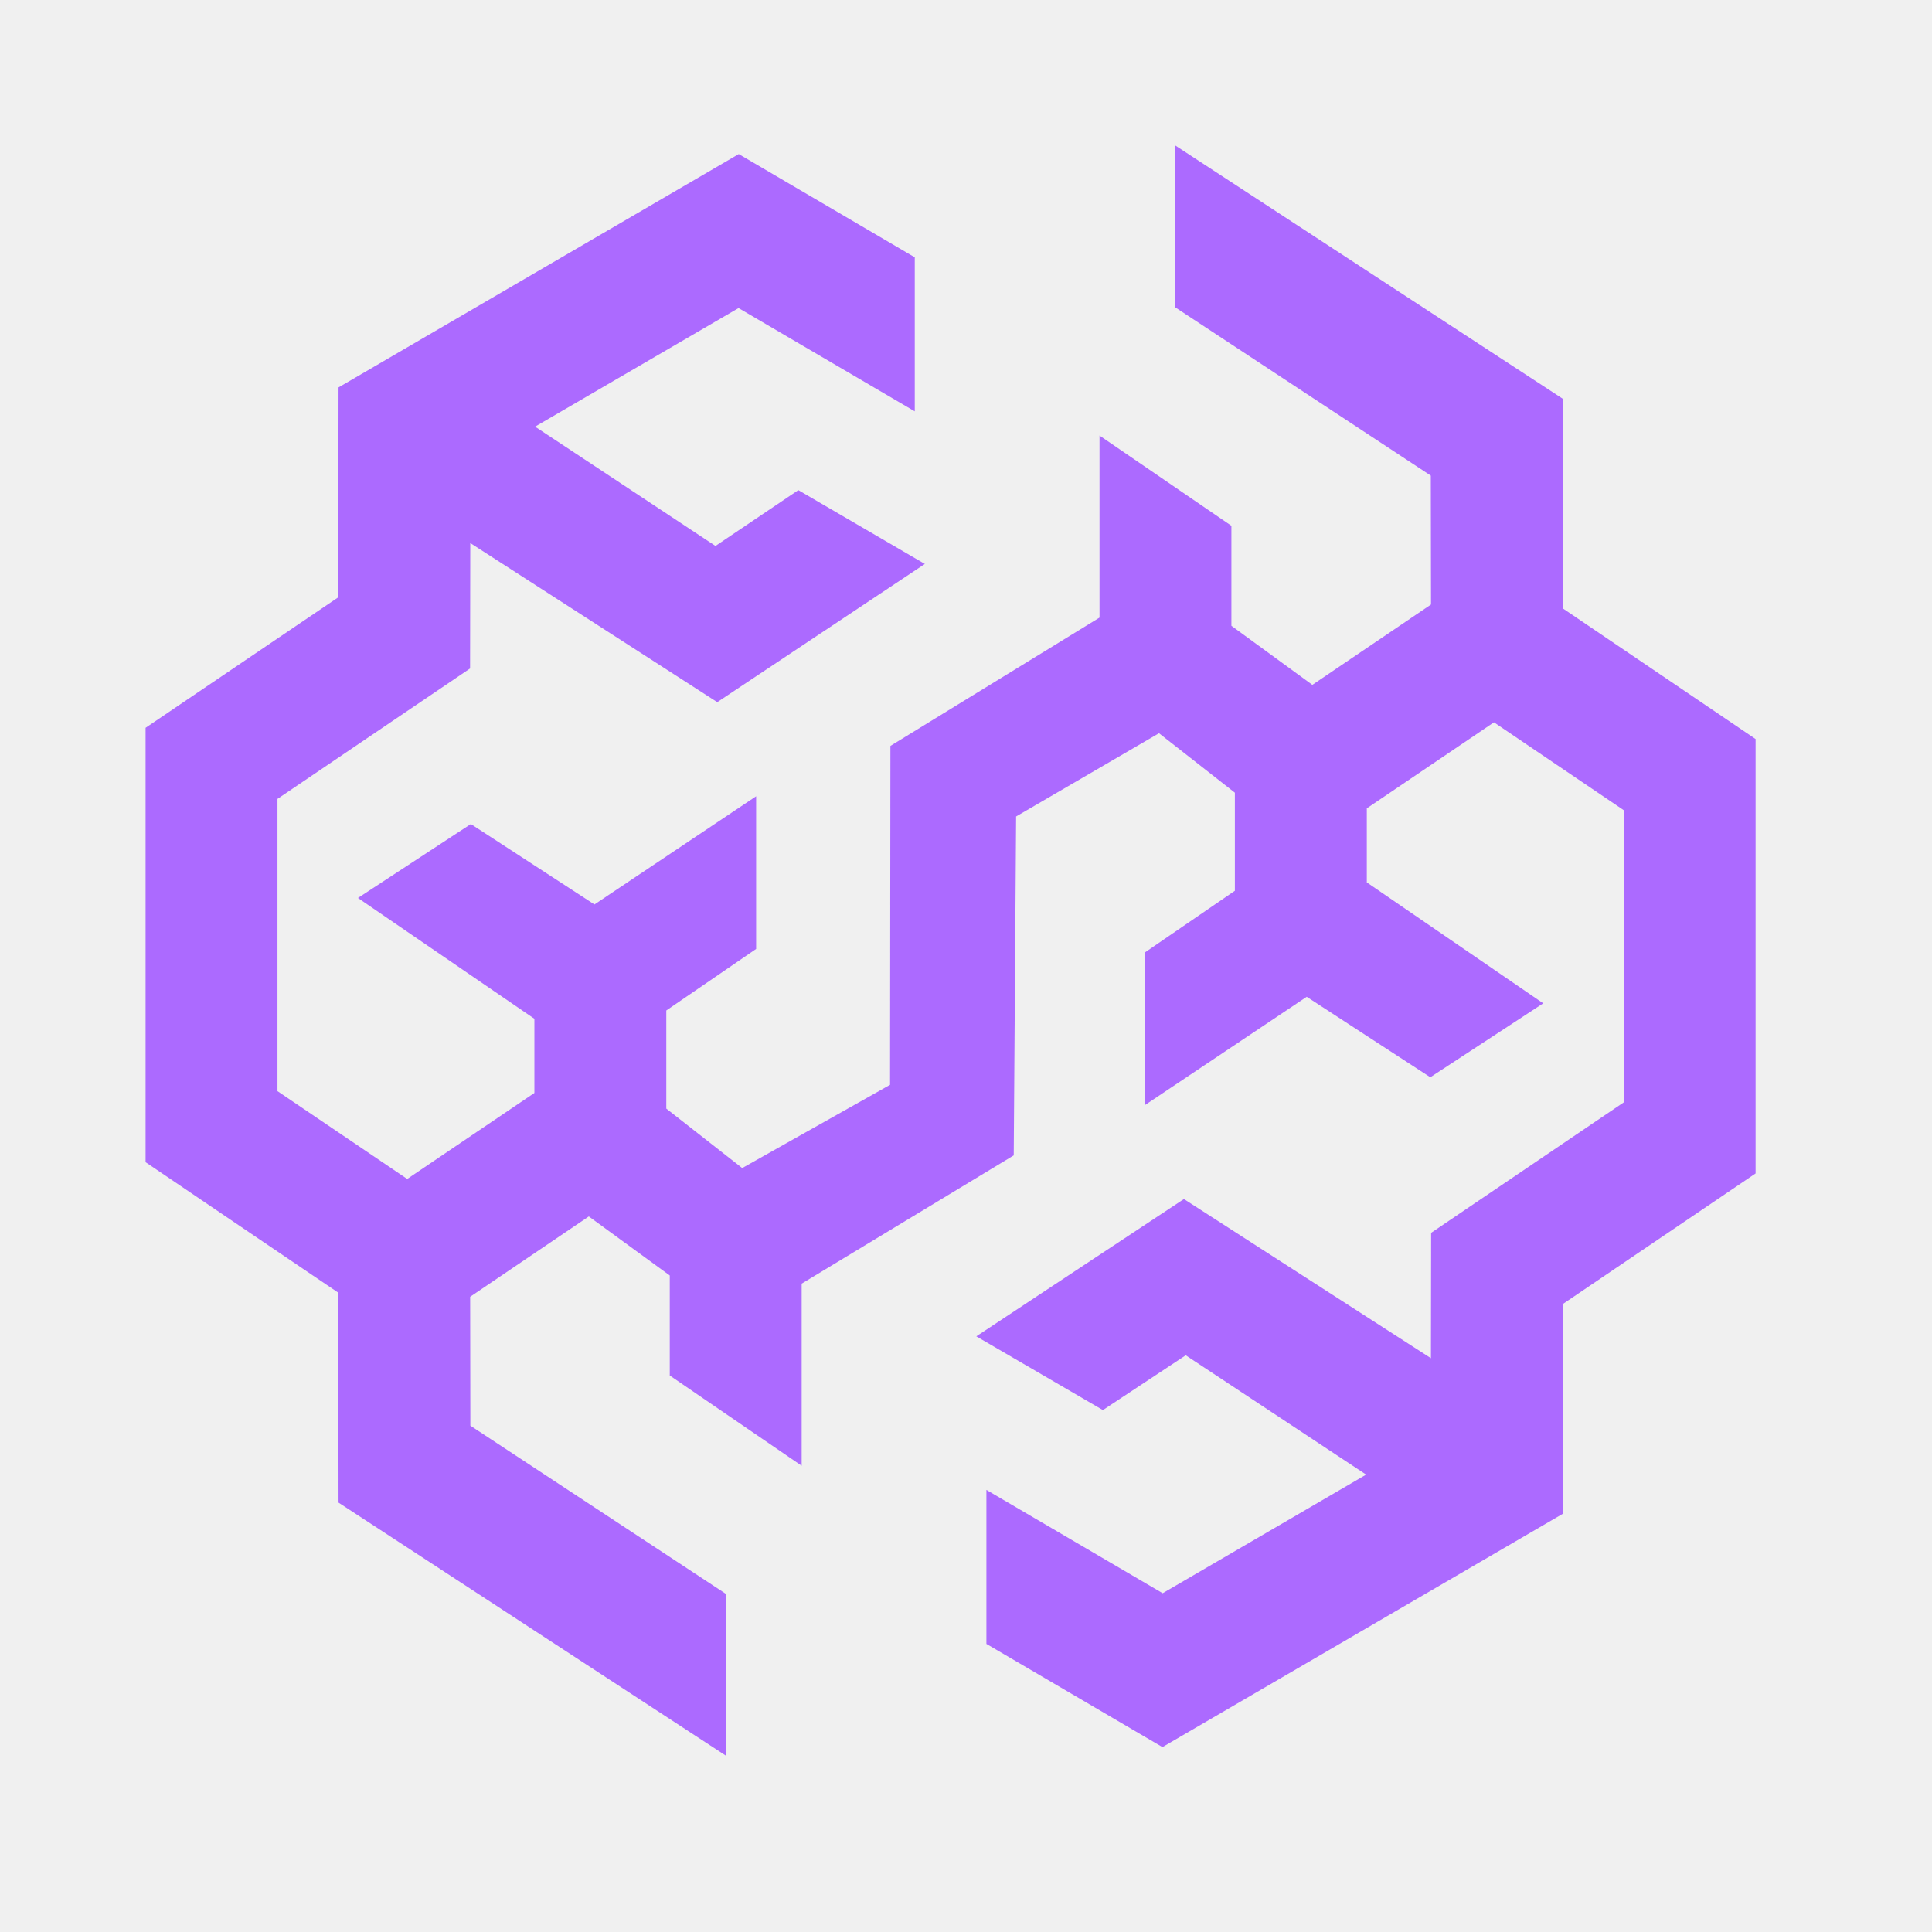
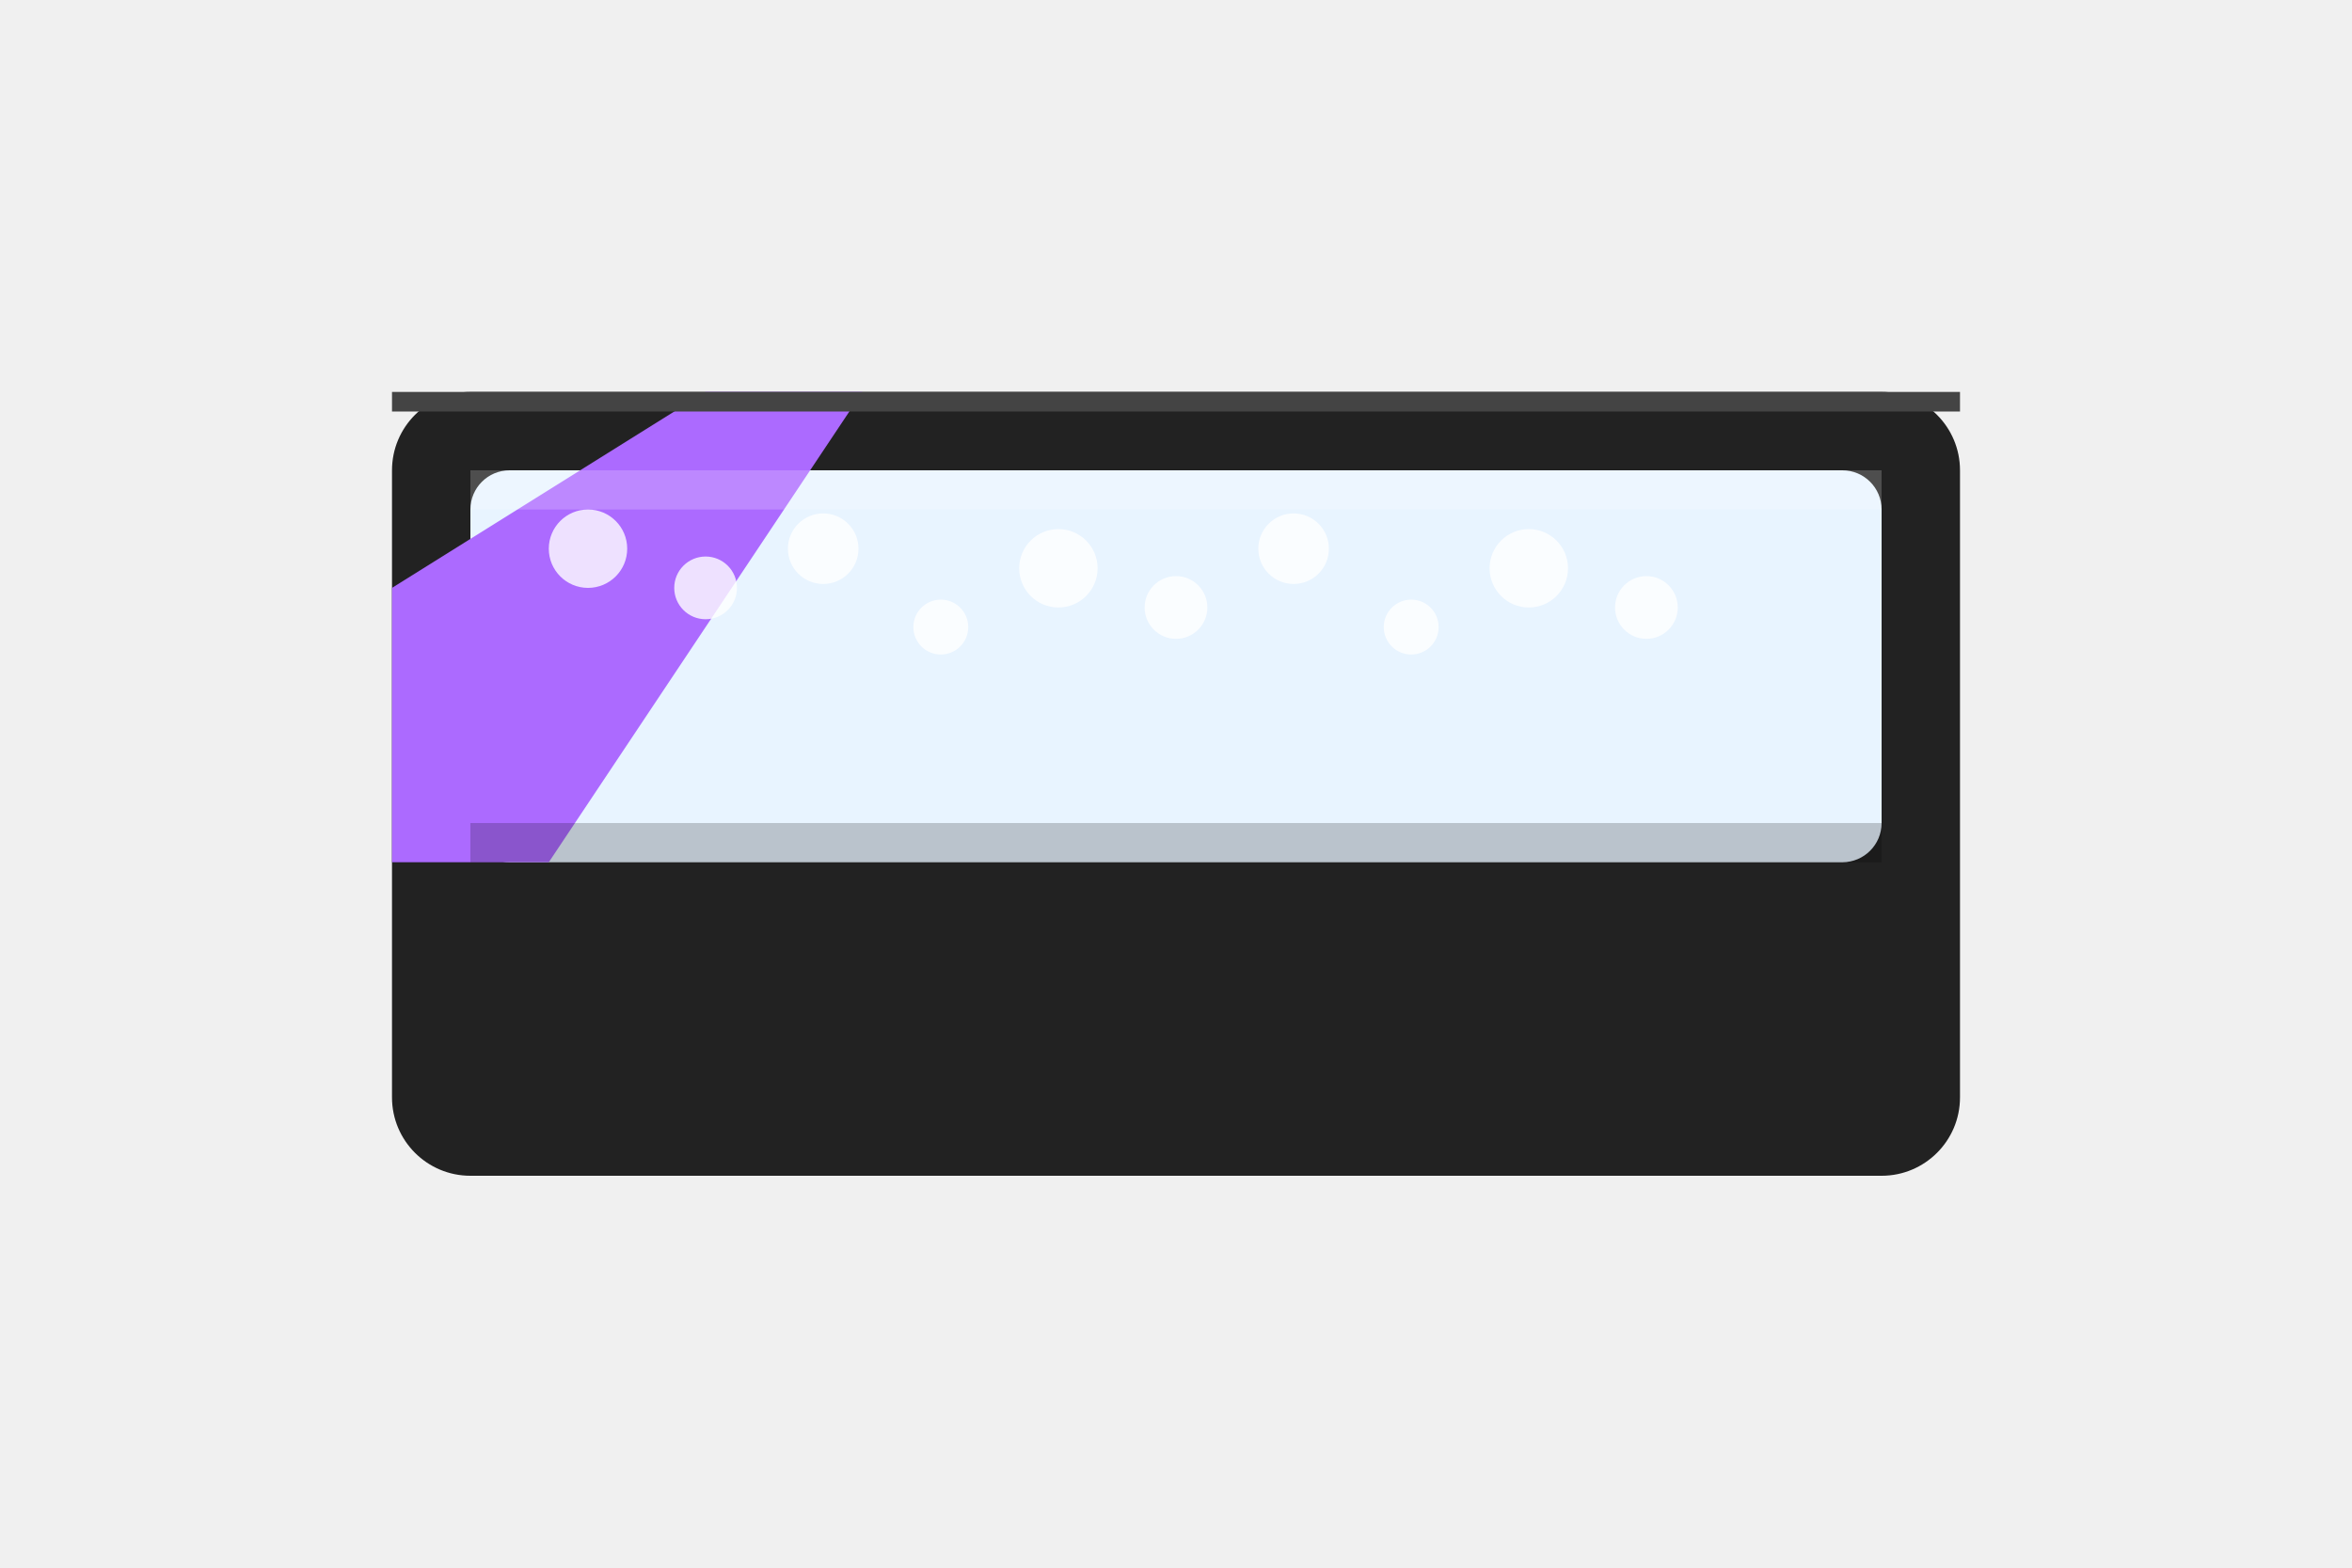
- <svg xmlns="http://www.w3.org/2000/svg" width="48" height="48" viewBox="0 0 48 48">
-   <polygon fill="#AC6AFF" points="38.831 15.118 38.823 9.905 29.203 3.617 29.203 7.639 35.548 11.817 35.553 15.019 32.605 17.015 30.594 15.548 30.594 13.063 27.317 10.821 27.317 15.344 22.122 18.532 22.113 26.952 18.44 29.02 16.554 27.543 16.554 25.105 18.786 23.576 18.786 23.556 18.786 19.783 14.769 22.471 11.698 20.473 8.893 22.31 13.277 25.311 13.277 27.154 10.117 29.291 6.894 27.109 6.894 19.848 11.679 16.608 11.684 13.492 17.82 17.445 22.978 14.011 19.834 12.177 17.776 13.564 13.294 10.6 18.349 7.654 22.727 10.22 22.727 6.393 18.354 3.828 8.411 9.625 8.404 14.84 3.617 18.082 3.617 28.874 8.404 32.116 8.411 37.332 18.032 43.617 18.032 39.598 11.686 35.42 11.681 32.218 14.629 30.222 16.64 31.689 16.64 34.174 19.917 36.416 19.917 31.892 25.186 28.705 25.245 20.285 28.795 18.217 30.68 19.694 30.68 22.131 28.448 23.661 28.448 23.68 28.448 27.454 32.465 24.765 35.536 26.764 38.341 24.927 33.958 21.923 33.958 20.083 37.117 17.946 40.34 20.128 40.34 27.389 35.556 30.629 35.551 33.744 29.414 29.79 24.256 33.201 27.401 35.033 29.459 33.672 33.941 36.636 28.886 39.583 24.507 37.016 24.507 40.842 28.881 43.406 38.823 37.612 38.831 32.396 43.617 29.154 43.617 18.361" />
+ <svg xmlns="http://www.w3.org/2000/svg" width="600" height="400">
+   <rect x="100" y="100" width="400" height="200" rx="20" ry="20" fill="#222222" />
+   <rect x="120" y="120" width="360" height="100" rx="10" ry="10" fill="#E8F4FF" />
+   <polygon points="100,150 180,100 220,100 140,220 100,220" fill="#AC6AFF" />
+   <circle cx="150" cy="140" r="10" fill="#FFFFFF" opacity="0.8" />
+   <circle cx="180" cy="150" r="8" fill="#FFFFFF" opacity="0.8" />
+   <circle cx="210" cy="140" r="9" fill="#FFFFFF" opacity="0.8" />
+   <circle cx="240" cy="160" r="7" fill="#FFFFFF" opacity="0.8" />
+   <circle cx="270" cy="145" r="10" fill="#FFFFFF" opacity="0.8" />
+   <circle cx="300" cy="155" r="8" fill="#FFFFFF" opacity="0.8" />
+   <circle cx="330" cy="140" r="9" fill="#FFFFFF" opacity="0.8" />
+   <circle cx="360" cy="160" r="7" fill="#FFFFFF" opacity="0.8" />
+   <circle cx="390" cy="145" r="10" fill="#FFFFFF" opacity="0.8" />
+   <circle cx="420" cy="155" r="8" fill="#FFFFFF" opacity="0.8" />
+   <rect x="120" y="120" width="360" height="10" fill="#FFFFFF" opacity="0.2" />
+   <rect x="120" y="210" width="360" height="10" fill="#000000" opacity="0.2" />
+   <rect x="100" y="100" width="400" height="5" fill="#444444" />
</svg>
